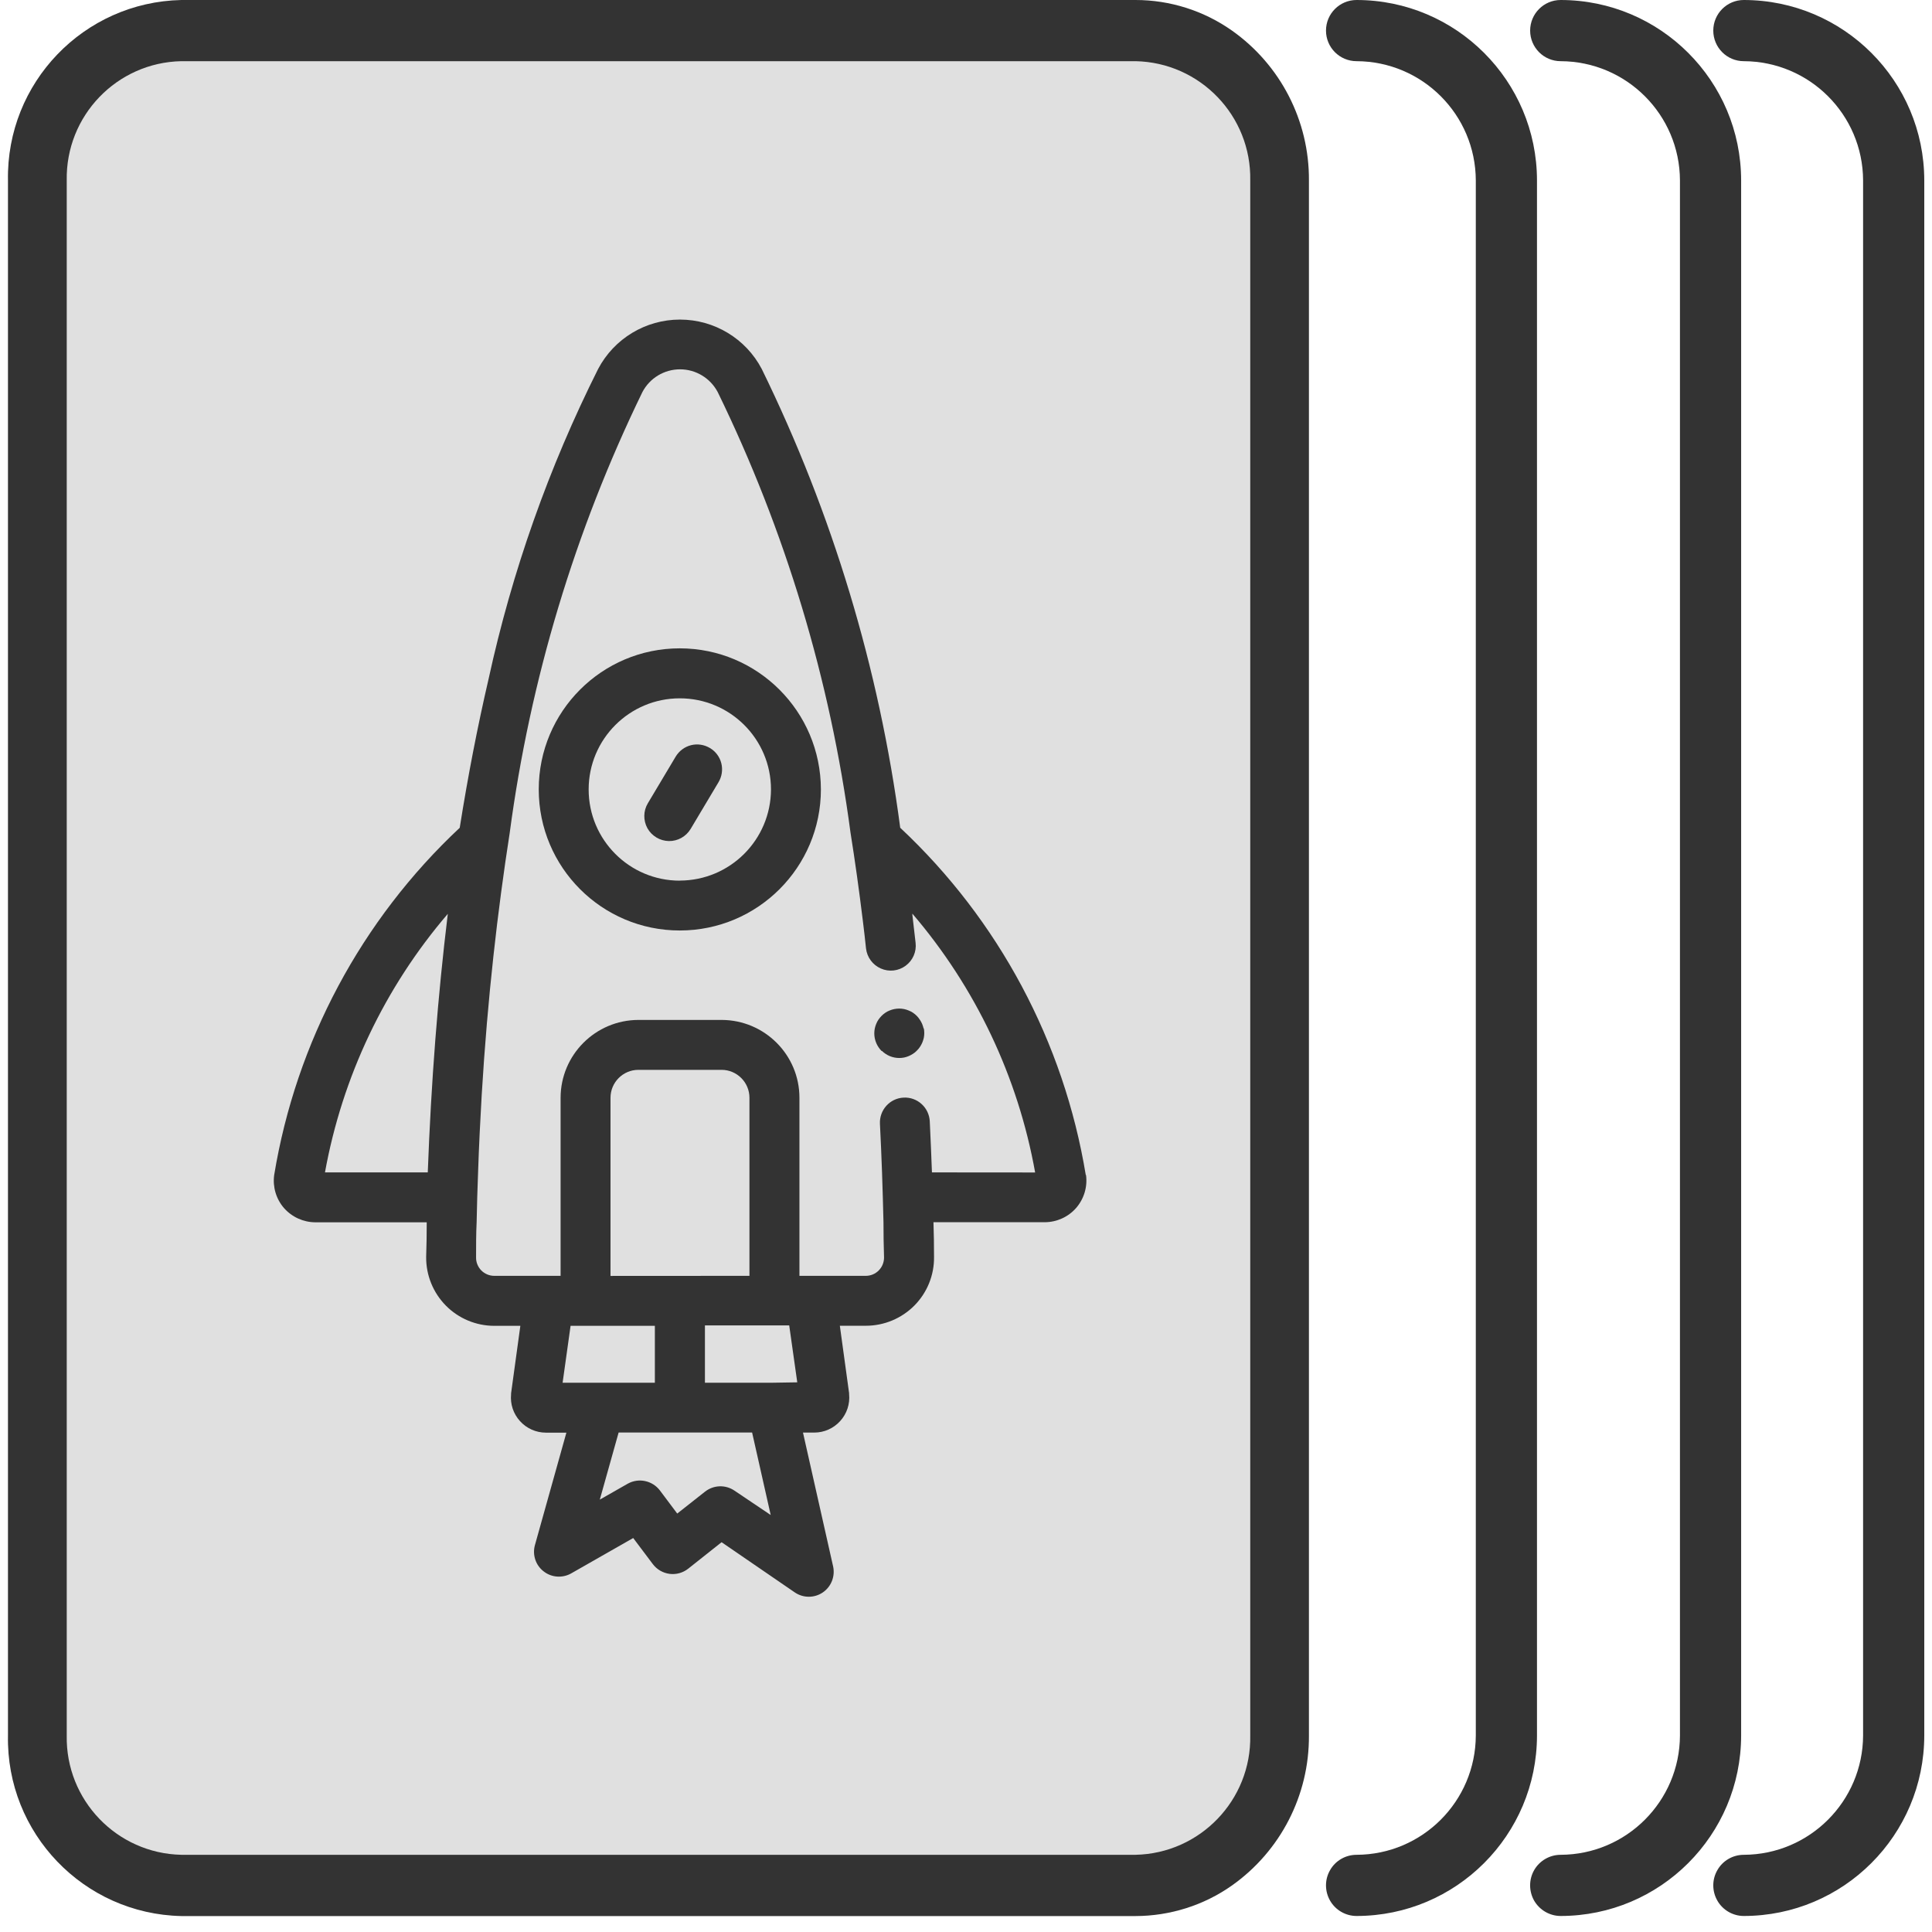
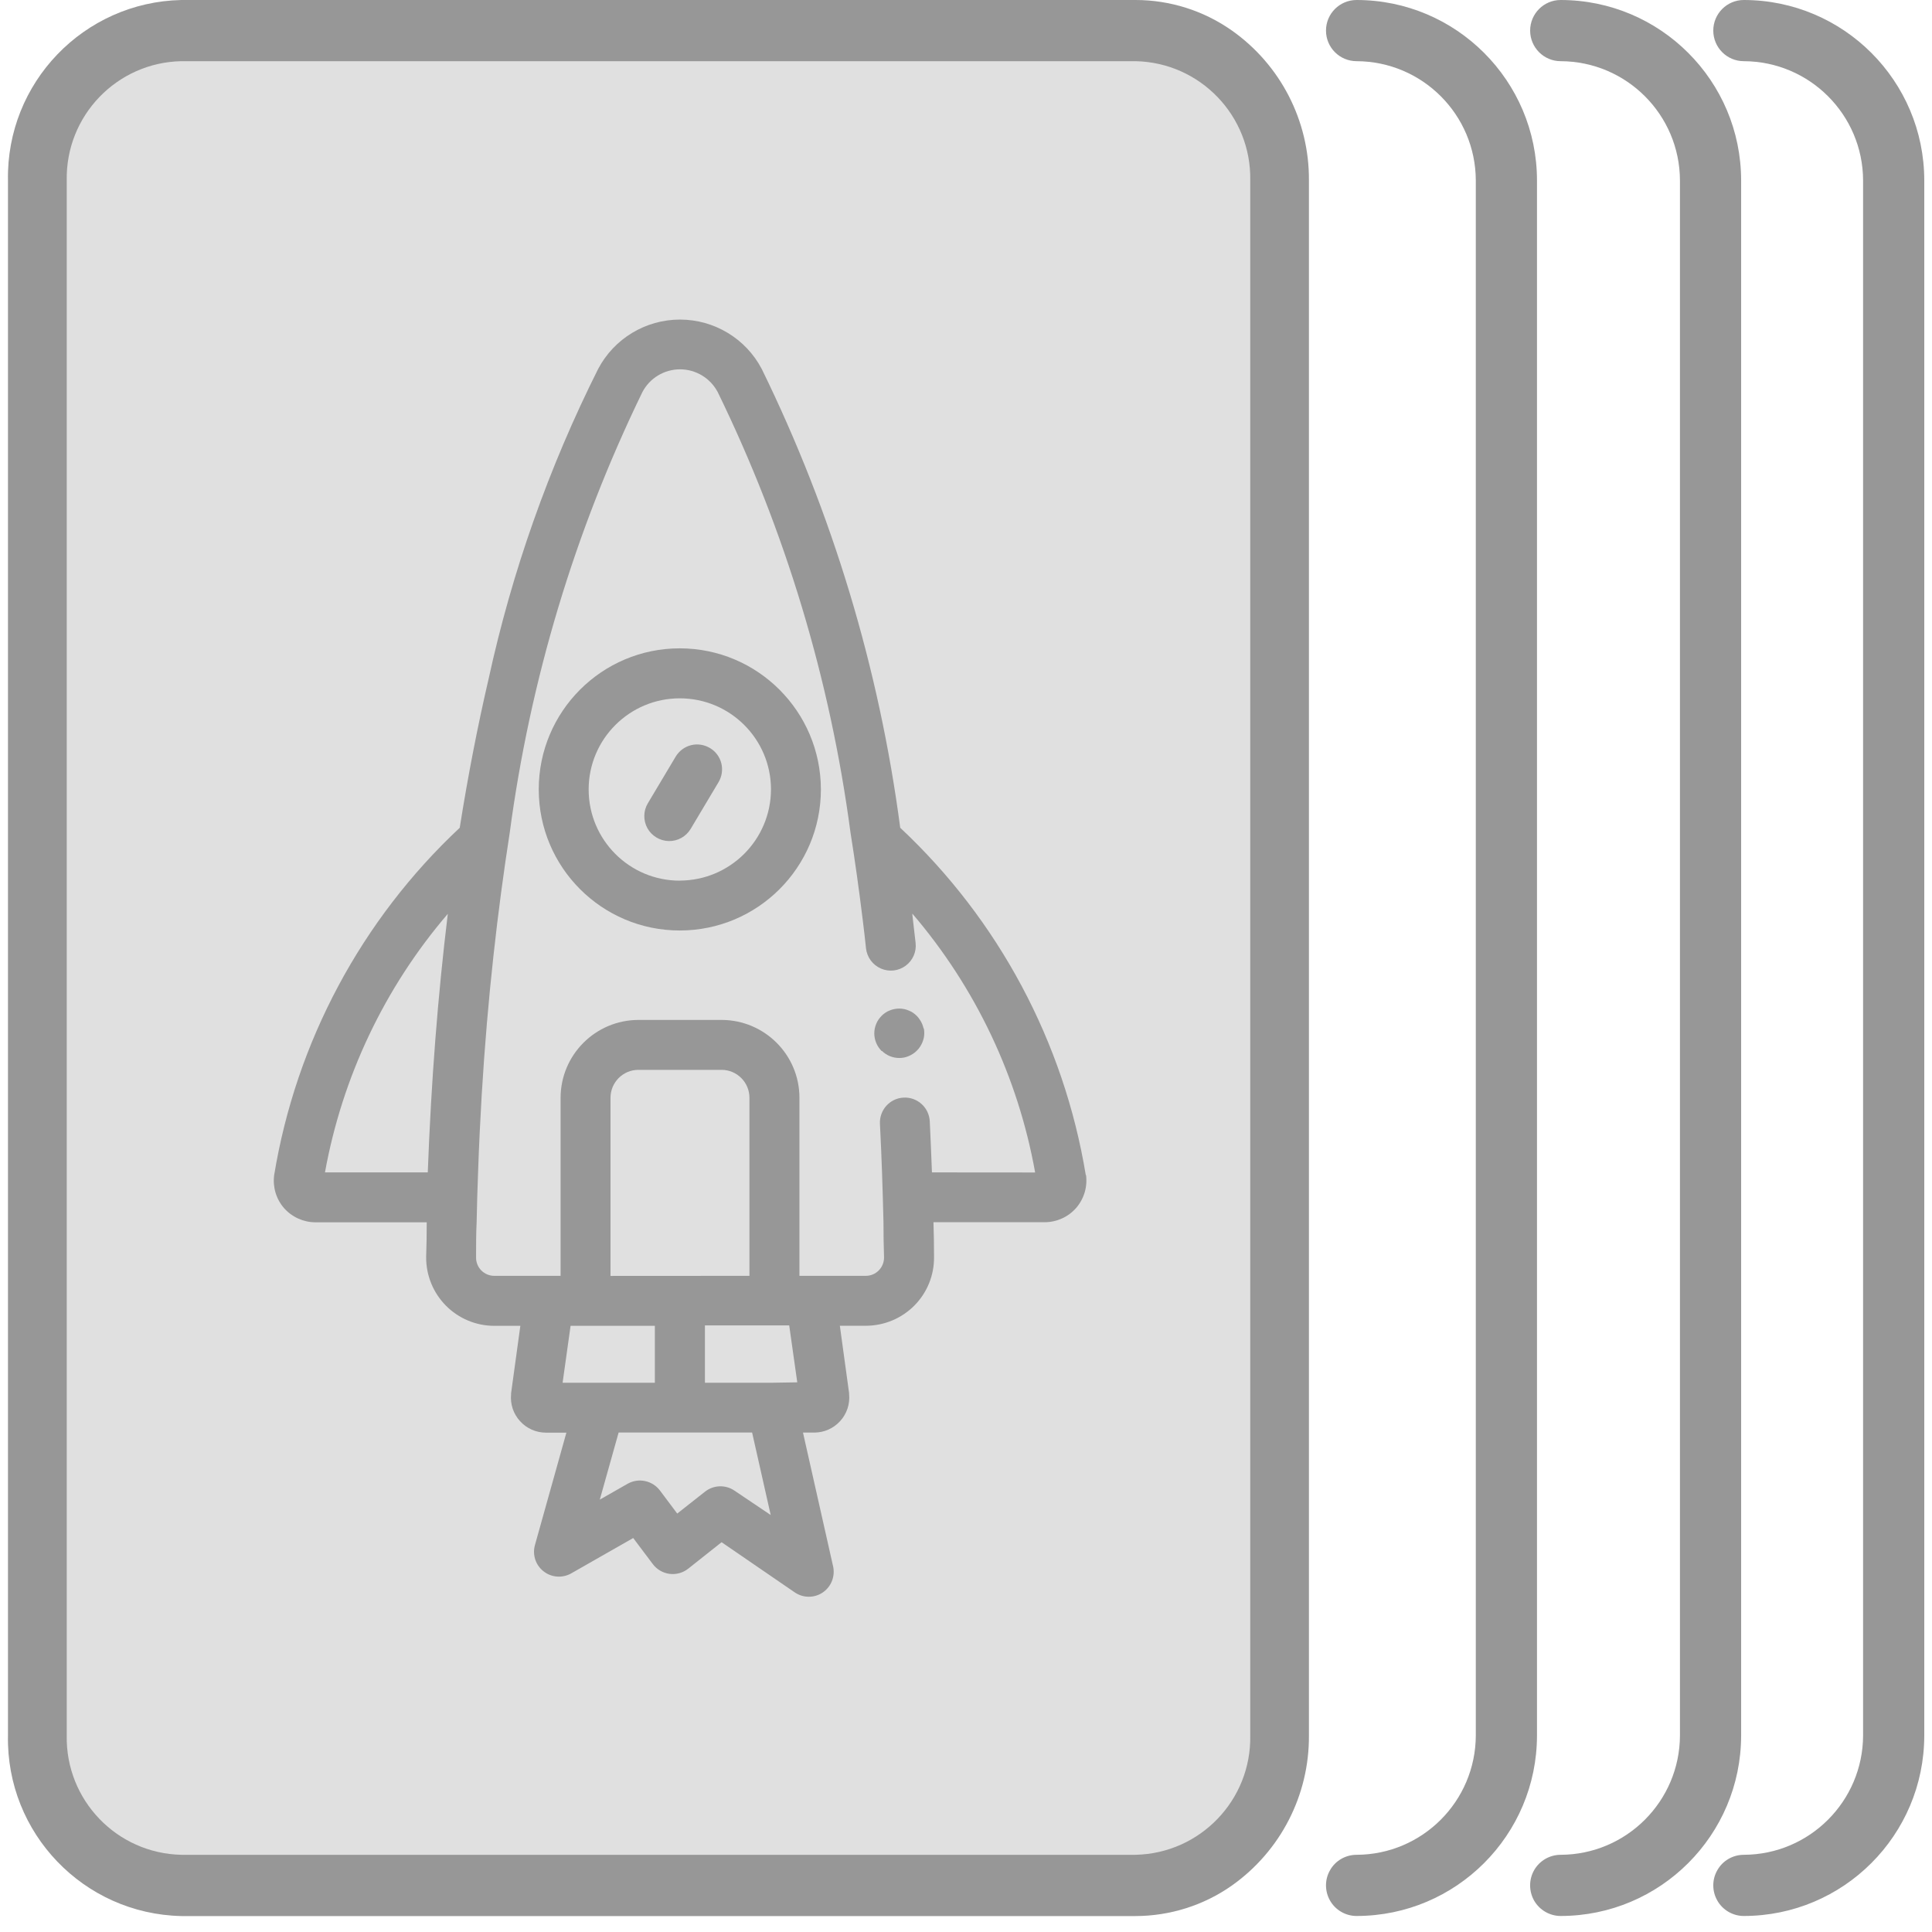
<svg xmlns="http://www.w3.org/2000/svg" width="24px" height="24px" viewBox="0 0 24 24" version="1.1">
  <g id="Page-1" stroke="none" stroke-width="1" fill="none" fill-rule="evenodd">
    <g id="Group-1784">
      <g id="cards">
        <rect id="Rectangle" fill-opacity="0.3" fill="#979797" fill-rule="nonzero" x="0.793" y="0.595" width="14.876" height="22.512" rx="1.438" />
-         <path d="M19.387,0 C19.178,-1.28451316e-17 19.008,0.17 19.008,0.38 C19.008,0.59 19.178,0.76 19.387,0.76 C20.204,0.763 20.866,1.424 20.869,2.241 L20.869,21.559 C20.866,22.376 20.204,23.038 19.387,23.041 C19.252,23.041 19.126,23.113 19.058,23.231 C18.991,23.348 18.991,23.493 19.058,23.611 C19.126,23.728 19.252,23.801 19.387,23.801 C20.625,23.8 21.628,22.797 21.629,21.559 L21.629,2.241 C21.628,1.004 20.625,0.001 19.387,0 Z" id="Path_1079" fill="#333333" />
-         <path d="M19.093,21.559 L19.093,2.241 C19.092,1.004 18.089,0.001 16.852,0 C16.642,-1.28451316e-17 16.472,0.17 16.472,0.38 C16.472,0.59 16.642,0.76 16.852,0.76 C17.669,0.763 18.33,1.424 18.333,2.241 L18.333,21.559 C18.33,22.376 17.669,23.038 16.852,23.041 C16.716,23.041 16.59,23.113 16.523,23.231 C16.455,23.348 16.455,23.493 16.523,23.611 C16.59,23.728 16.716,23.801 16.852,23.801 C18.089,23.8 19.092,22.797 19.093,21.559 Z" id="Path_1080" fill="#333333" />
-         <path d="M23.904,21.559 L23.904,2.241 C23.903,1.004 22.9,0.001 21.662,0 C21.453,-1.28451316e-17 21.283,0.17 21.283,0.38 C21.283,0.59 21.453,0.76 21.662,0.76 C22.479,0.763 23.141,1.424 23.144,2.241 L23.144,21.559 C23.141,22.376 22.479,23.038 21.662,23.041 C21.527,23.041 21.401,23.113 21.334,23.231 C21.266,23.348 21.266,23.493 21.334,23.611 C21.401,23.728 21.527,23.801 21.662,23.801 C22.9,23.8 23.903,22.797 23.904,21.559 Z" id="Path_1082" fill="#333333" />
-         <path d="M16.26,21.559 L16.26,2.241 C16.265,1.502 15.908,0.807 15.304,0.38 C14.954,0.133 14.535,0 14.106,0 L2.253,0 C1.04,0.026 0.077,1.028 0.099,2.241 L0.099,21.559 C0.076,22.773 1.04,23.776 2.253,23.802 L14.106,23.802 C14.535,23.801 14.954,23.669 15.304,23.422 C15.908,22.994 16.265,22.299 16.26,21.559 Z M14.106,23.041 L2.253,23.041 C1.451,23.024 0.814,22.361 0.829,21.559 L0.829,2.241 C0.814,1.439 1.451,0.776 2.253,0.76 L14.106,0.76 C14.908,0.776 15.546,1.439 15.531,2.241 L15.531,21.559 C15.546,22.361 14.908,23.024 14.106,23.041 Z" id="Path_1081" fill="#333333" fill-rule="nonzero" />
-         <g id="rocket" transform="translate(2.409917, 3.968926)" fill="#333333">
+         <path d="M19.387,0 C19.178,-1.28451316e-17 19.008,0.17 19.008,0.38 C19.008,0.59 19.178,0.76 19.387,0.76 C20.204,0.763 20.866,1.424 20.869,2.241 L20.869,21.559 C20.866,22.376 20.204,23.038 19.387,23.041 C19.252,23.041 19.126,23.113 19.058,23.231 C18.991,23.348 18.991,23.493 19.058,23.611 C19.126,23.728 19.252,23.801 19.387,23.801 C20.625,23.8 21.628,22.797 21.629,21.559 L21.629,2.241 C21.628,1.004 20.625,0.001 19.387,0 Z" id="Path_1079" fill="#979797" />
+         <path d="M19.093,21.559 L19.093,2.241 C19.092,1.004 18.089,0.001 16.852,0 C16.642,-1.28451316e-17 16.472,0.17 16.472,0.38 C16.472,0.59 16.642,0.76 16.852,0.76 C17.669,0.763 18.33,1.424 18.333,2.241 L18.333,21.559 C18.33,22.376 17.669,23.038 16.852,23.041 C16.716,23.041 16.59,23.113 16.523,23.231 C16.455,23.348 16.455,23.493 16.523,23.611 C16.59,23.728 16.716,23.801 16.852,23.801 C18.089,23.8 19.092,22.797 19.093,21.559 Z" id="Path_1080" fill="#979797" />
+         <path d="M23.904,21.559 L23.904,2.241 C23.903,1.004 22.9,0.001 21.662,0 C21.453,-1.28451316e-17 21.283,0.17 21.283,0.38 C21.283,0.59 21.453,0.76 21.662,0.76 C22.479,0.763 23.141,1.424 23.144,2.241 L23.144,21.559 C23.141,22.376 22.479,23.038 21.662,23.041 C21.527,23.041 21.401,23.113 21.334,23.231 C21.266,23.348 21.266,23.493 21.334,23.611 C21.401,23.728 21.527,23.801 21.662,23.801 C22.9,23.8 23.903,22.797 23.904,21.559 Z" id="Path_1082" fill="#979797" />
+         <path d="M16.26,21.559 L16.26,2.241 C16.265,1.502 15.908,0.807 15.304,0.38 C14.954,0.133 14.535,0 14.106,0 L2.253,0 C1.04,0.026 0.077,1.028 0.099,2.241 L0.099,21.559 C0.076,22.773 1.04,23.776 2.253,23.802 L14.106,23.802 C14.535,23.801 14.954,23.669 15.304,23.422 C15.908,22.994 16.265,22.299 16.26,21.559 Z M14.106,23.041 L2.253,23.041 C1.451,23.024 0.814,22.361 0.829,21.559 L0.829,2.241 C0.814,1.439 1.451,0.776 2.253,0.76 L14.106,0.76 C14.908,0.776 15.546,1.439 15.531,2.241 L15.531,21.559 C15.546,22.361 14.908,23.024 14.106,23.041 Z" id="Path_1081" fill="#979797" fill-rule="nonzero" />
+         <g id="rocket" transform="translate(2.409917, 3.968926)" fill="#979797">
          <g id="Group_860" fill-rule="nonzero">
            <g id="Group_859">
              <path d="M11.078,10.628 C10.806,8.976 9.996,7.459 8.773,6.314 C8.512,4.334 7.931,2.409 7.053,0.615 C6.855,0.237 6.463,0.001 6.037,0.001 C5.61,0.001 5.219,0.237 5.02,0.615 C4.408,1.836 3.951,3.128 3.66,4.463 C3.523,5.053 3.403,5.67 3.301,6.314 C2.078,7.459 1.268,8.976 0.996,10.628 C0.976,10.776 1.02,10.925 1.118,11.038 C1.217,11.15 1.358,11.214 1.507,11.215 L2.891,11.215 C2.891,11.357 2.889,11.501 2.884,11.646 C2.882,11.872 2.97,12.089 3.129,12.25 C3.287,12.41 3.504,12.501 3.73,12.501 L4.054,12.501 L3.939,13.339 L3.939,13.351 C3.927,13.473 3.967,13.594 4.05,13.685 C4.132,13.776 4.249,13.828 4.372,13.828 L4.626,13.828 L4.236,15.222 C4.201,15.343 4.243,15.474 4.343,15.551 C4.442,15.629 4.579,15.638 4.688,15.575 L5.456,15.137 L5.699,15.46 C5.749,15.527 5.824,15.571 5.907,15.582 C5.989,15.593 6.073,15.57 6.139,15.518 L6.554,15.189 L7.461,15.811 C7.566,15.884 7.705,15.885 7.811,15.813 C7.916,15.742 7.967,15.612 7.939,15.488 L7.565,13.827 L7.706,13.827 C7.828,13.827 7.945,13.775 8.027,13.684 C8.11,13.593 8.15,13.472 8.138,13.35 L8.138,13.338 L8.023,12.5 L8.347,12.5 C8.573,12.5 8.79,12.409 8.949,12.249 C9.108,12.088 9.196,11.871 9.193,11.645 C9.193,11.501 9.191,11.357 9.186,11.214 L10.569,11.214 C10.718,11.213 10.86,11.149 10.958,11.037 C11.056,10.924 11.101,10.775 11.081,10.627 L11.078,10.628 Z M2.904,10.595 L1.627,10.595 C1.842,9.408 2.368,8.299 3.153,7.383 C3.029,8.398 2.946,9.469 2.904,10.595 Z M4.579,13.208 L4.678,12.501 L5.725,12.501 L5.725,13.208 L4.583,13.208 L4.579,13.208 Z M5.174,11.881 L5.174,9.668 C5.174,9.477 5.329,9.321 5.521,9.321 L6.553,9.321 C6.745,9.321 6.9,9.477 6.9,9.668 L6.9,11.88 L5.174,11.881 Z M6.715,14.549 C6.603,14.472 6.455,14.477 6.348,14.561 L6.003,14.833 L5.787,14.545 C5.693,14.423 5.525,14.387 5.39,14.461 L5.041,14.66 L5.275,13.826 L6.933,13.826 L7.164,14.851 L6.715,14.549 Z M7.176,13.208 L6.347,13.208 L6.347,12.496 L7.394,12.496 L7.494,13.203 L7.176,13.208 Z M9.167,10.595 C9.159,10.38 9.15,10.169 9.14,9.96 C9.131,9.789 8.986,9.657 8.815,9.666 C8.644,9.674 8.513,9.82 8.521,9.991 C8.531,10.189 8.54,10.39 8.547,10.594 C8.554,10.797 8.56,11.004 8.565,11.214 C8.565,11.359 8.567,11.505 8.572,11.652 C8.572,11.712 8.549,11.77 8.506,11.813 C8.464,11.856 8.406,11.88 8.345,11.88 L7.521,11.88 L7.521,9.668 C7.521,9.135 7.088,8.702 6.554,8.701 L5.521,8.701 C4.987,8.702 4.555,9.135 4.554,9.668 L4.554,11.88 L3.73,11.88 C3.67,11.88 3.612,11.856 3.569,11.813 C3.527,11.77 3.503,11.712 3.504,11.652 C3.504,11.504 3.504,11.354 3.511,11.214 C3.515,11.003 3.521,10.797 3.529,10.594 C3.54,10.263 3.556,9.943 3.574,9.633 C3.647,8.416 3.773,7.335 3.922,6.377 C4.175,4.476 4.731,2.627 5.57,0.902 C5.661,0.728 5.841,0.619 6.038,0.619 C6.234,0.619 6.414,0.728 6.506,0.902 C7.346,2.625 7.903,4.472 8.155,6.372 C8.211,6.722 8.262,7.088 8.309,7.472 C8.323,7.584 8.336,7.698 8.348,7.813 C8.361,7.923 8.431,8.018 8.532,8.062 C8.633,8.107 8.751,8.094 8.84,8.028 C8.929,7.963 8.977,7.854 8.964,7.744 C8.951,7.627 8.938,7.512 8.924,7.397 L8.924,7.381 C9.709,8.298 10.236,9.408 10.449,10.596 L9.167,10.595 Z" id="Path_745" />
            </g>
          </g>
          <g id="Group_862" transform="translate(3.292562, 4.083967)" fill-rule="nonzero">
            <g id="Group_861">
              <path d="M2.742,0.001 C1.774,0.001 0.99,0.786 0.99,1.753 C0.99,2.721 1.774,3.506 2.742,3.506 C3.71,3.506 4.495,2.721 4.495,1.753 C4.493,0.786 3.71,0.002 2.742,0.001 Z M2.742,2.887 C2.117,2.887 1.61,2.38 1.61,1.754 C1.61,1.129 2.117,0.622 2.742,0.622 C3.368,0.622 3.875,1.129 3.875,1.754 C3.873,2.379 3.367,2.885 2.742,2.886 L2.742,2.887 Z" id="Path_746" />
            </g>
          </g>
          <g id="Group_864" transform="translate(4.601653, 5.279008)">
            <g id="Group_863">
              <path d="M1.807,0.044 C1.736,0.002 1.652,-0.011 1.573,0.009 C1.493,0.029 1.425,0.08 1.382,0.151 L1.036,0.731 C0.979,0.826 0.978,0.944 1.031,1.041 C1.085,1.137 1.187,1.198 1.297,1.2 C1.408,1.202 1.511,1.144 1.568,1.049 L1.914,0.469 C1.956,0.399 1.969,0.314 1.949,0.234 C1.929,0.154 1.878,0.086 1.807,0.044 Z" id="Path_747" />
            </g>
          </g>
          <g id="Group_866" transform="translate(7.457851, 7.568926)">
            <g id="Group_865">
              <path d="M1.606,1.241 C1.601,1.221 1.596,1.202 1.588,1.183 C1.58,1.164 1.57,1.146 1.559,1.13 C1.537,1.095 1.508,1.066 1.474,1.043 C1.457,1.032 1.439,1.022 1.42,1.015 C1.402,1.007 1.382,1.001 1.363,0.997 C1.323,0.989 1.282,0.989 1.242,0.997 C1.222,1.001 1.202,1.007 1.183,1.015 C1.164,1.022 1.146,1.032 1.13,1.043 C1.113,1.054 1.098,1.067 1.084,1.081 C1.07,1.095 1.057,1.111 1.045,1.128 C1.034,1.145 1.024,1.162 1.017,1.181 C1.009,1.2 1.003,1.219 0.999,1.239 C0.995,1.259 0.993,1.279 0.993,1.299 C0.993,1.381 1.026,1.46 1.084,1.518 L1.089,1.518 C1.102,1.531 1.116,1.542 1.131,1.552 C1.147,1.563 1.165,1.573 1.184,1.581 C1.203,1.589 1.223,1.595 1.243,1.599 C1.283,1.607 1.324,1.607 1.364,1.599 C1.383,1.595 1.403,1.589 1.421,1.581 C1.44,1.573 1.458,1.563 1.475,1.552 C1.492,1.541 1.508,1.528 1.522,1.513 C1.537,1.499 1.55,1.483 1.561,1.466 C1.572,1.449 1.582,1.431 1.59,1.412 C1.598,1.394 1.603,1.374 1.608,1.355 C1.616,1.315 1.616,1.274 1.608,1.234 L1.606,1.241 Z" id="Path_748" />
            </g>
          </g>
        </g>
      </g>
    </g>
  </g>
</svg>
